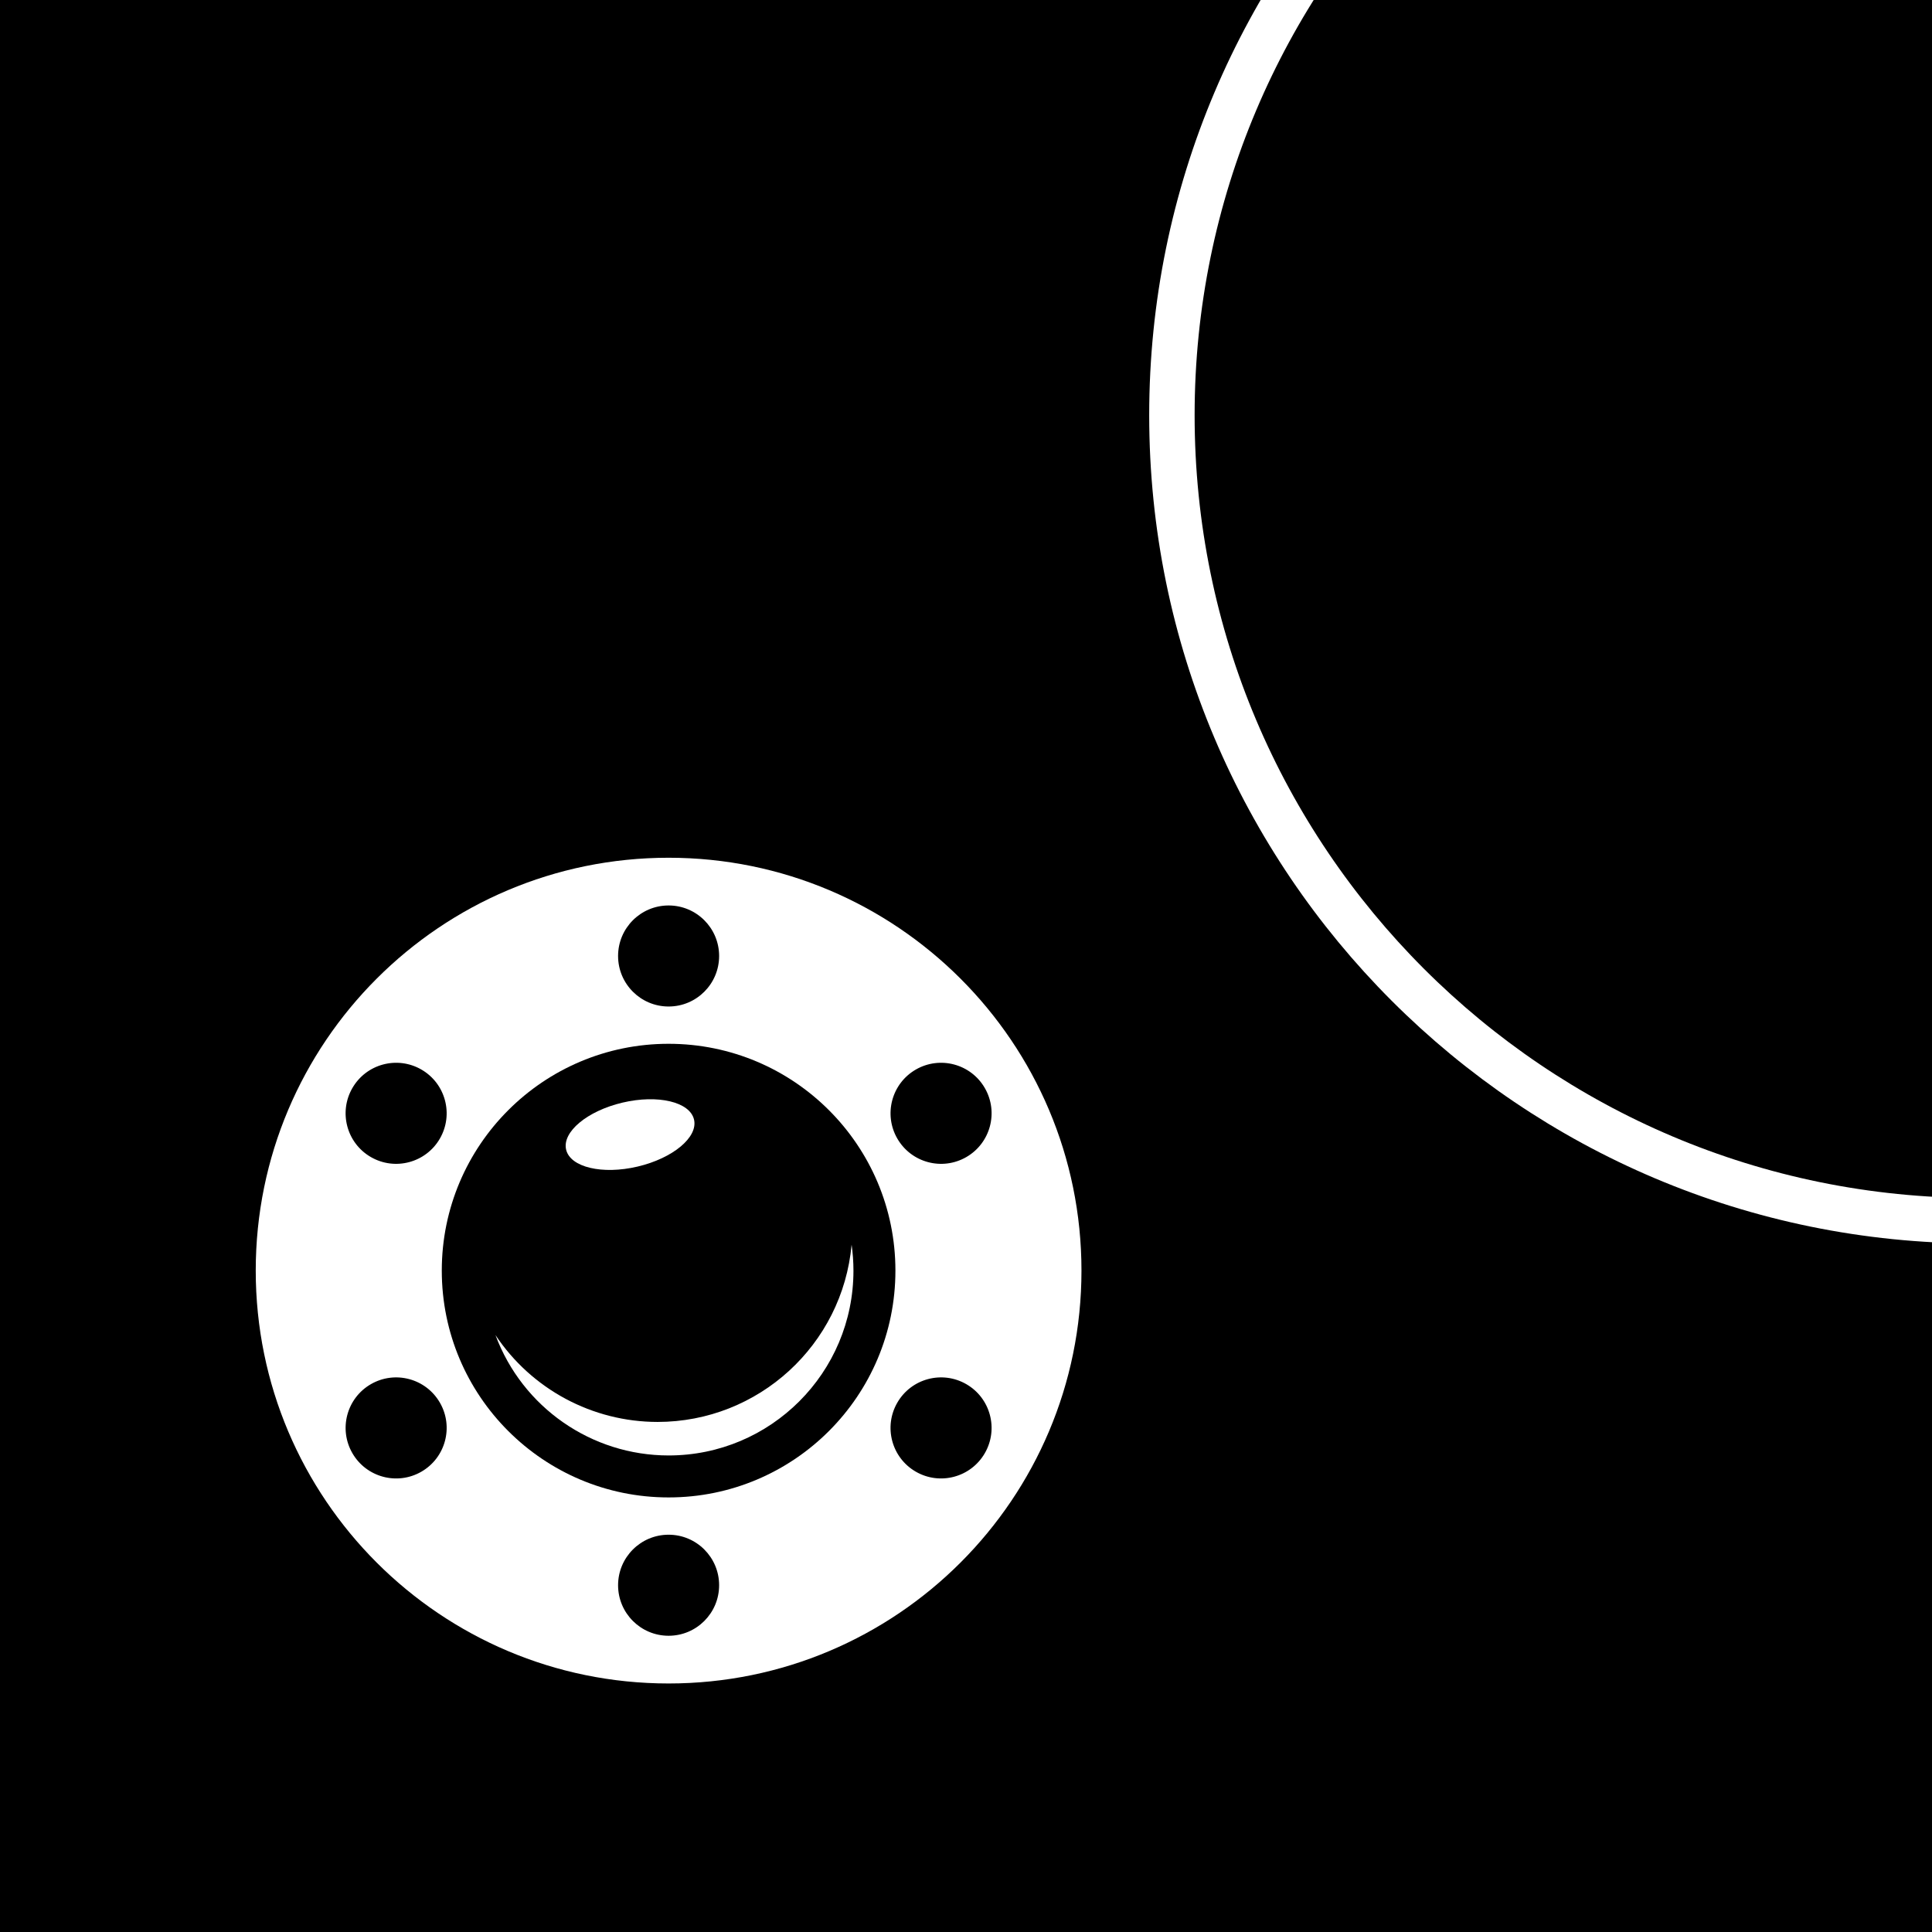
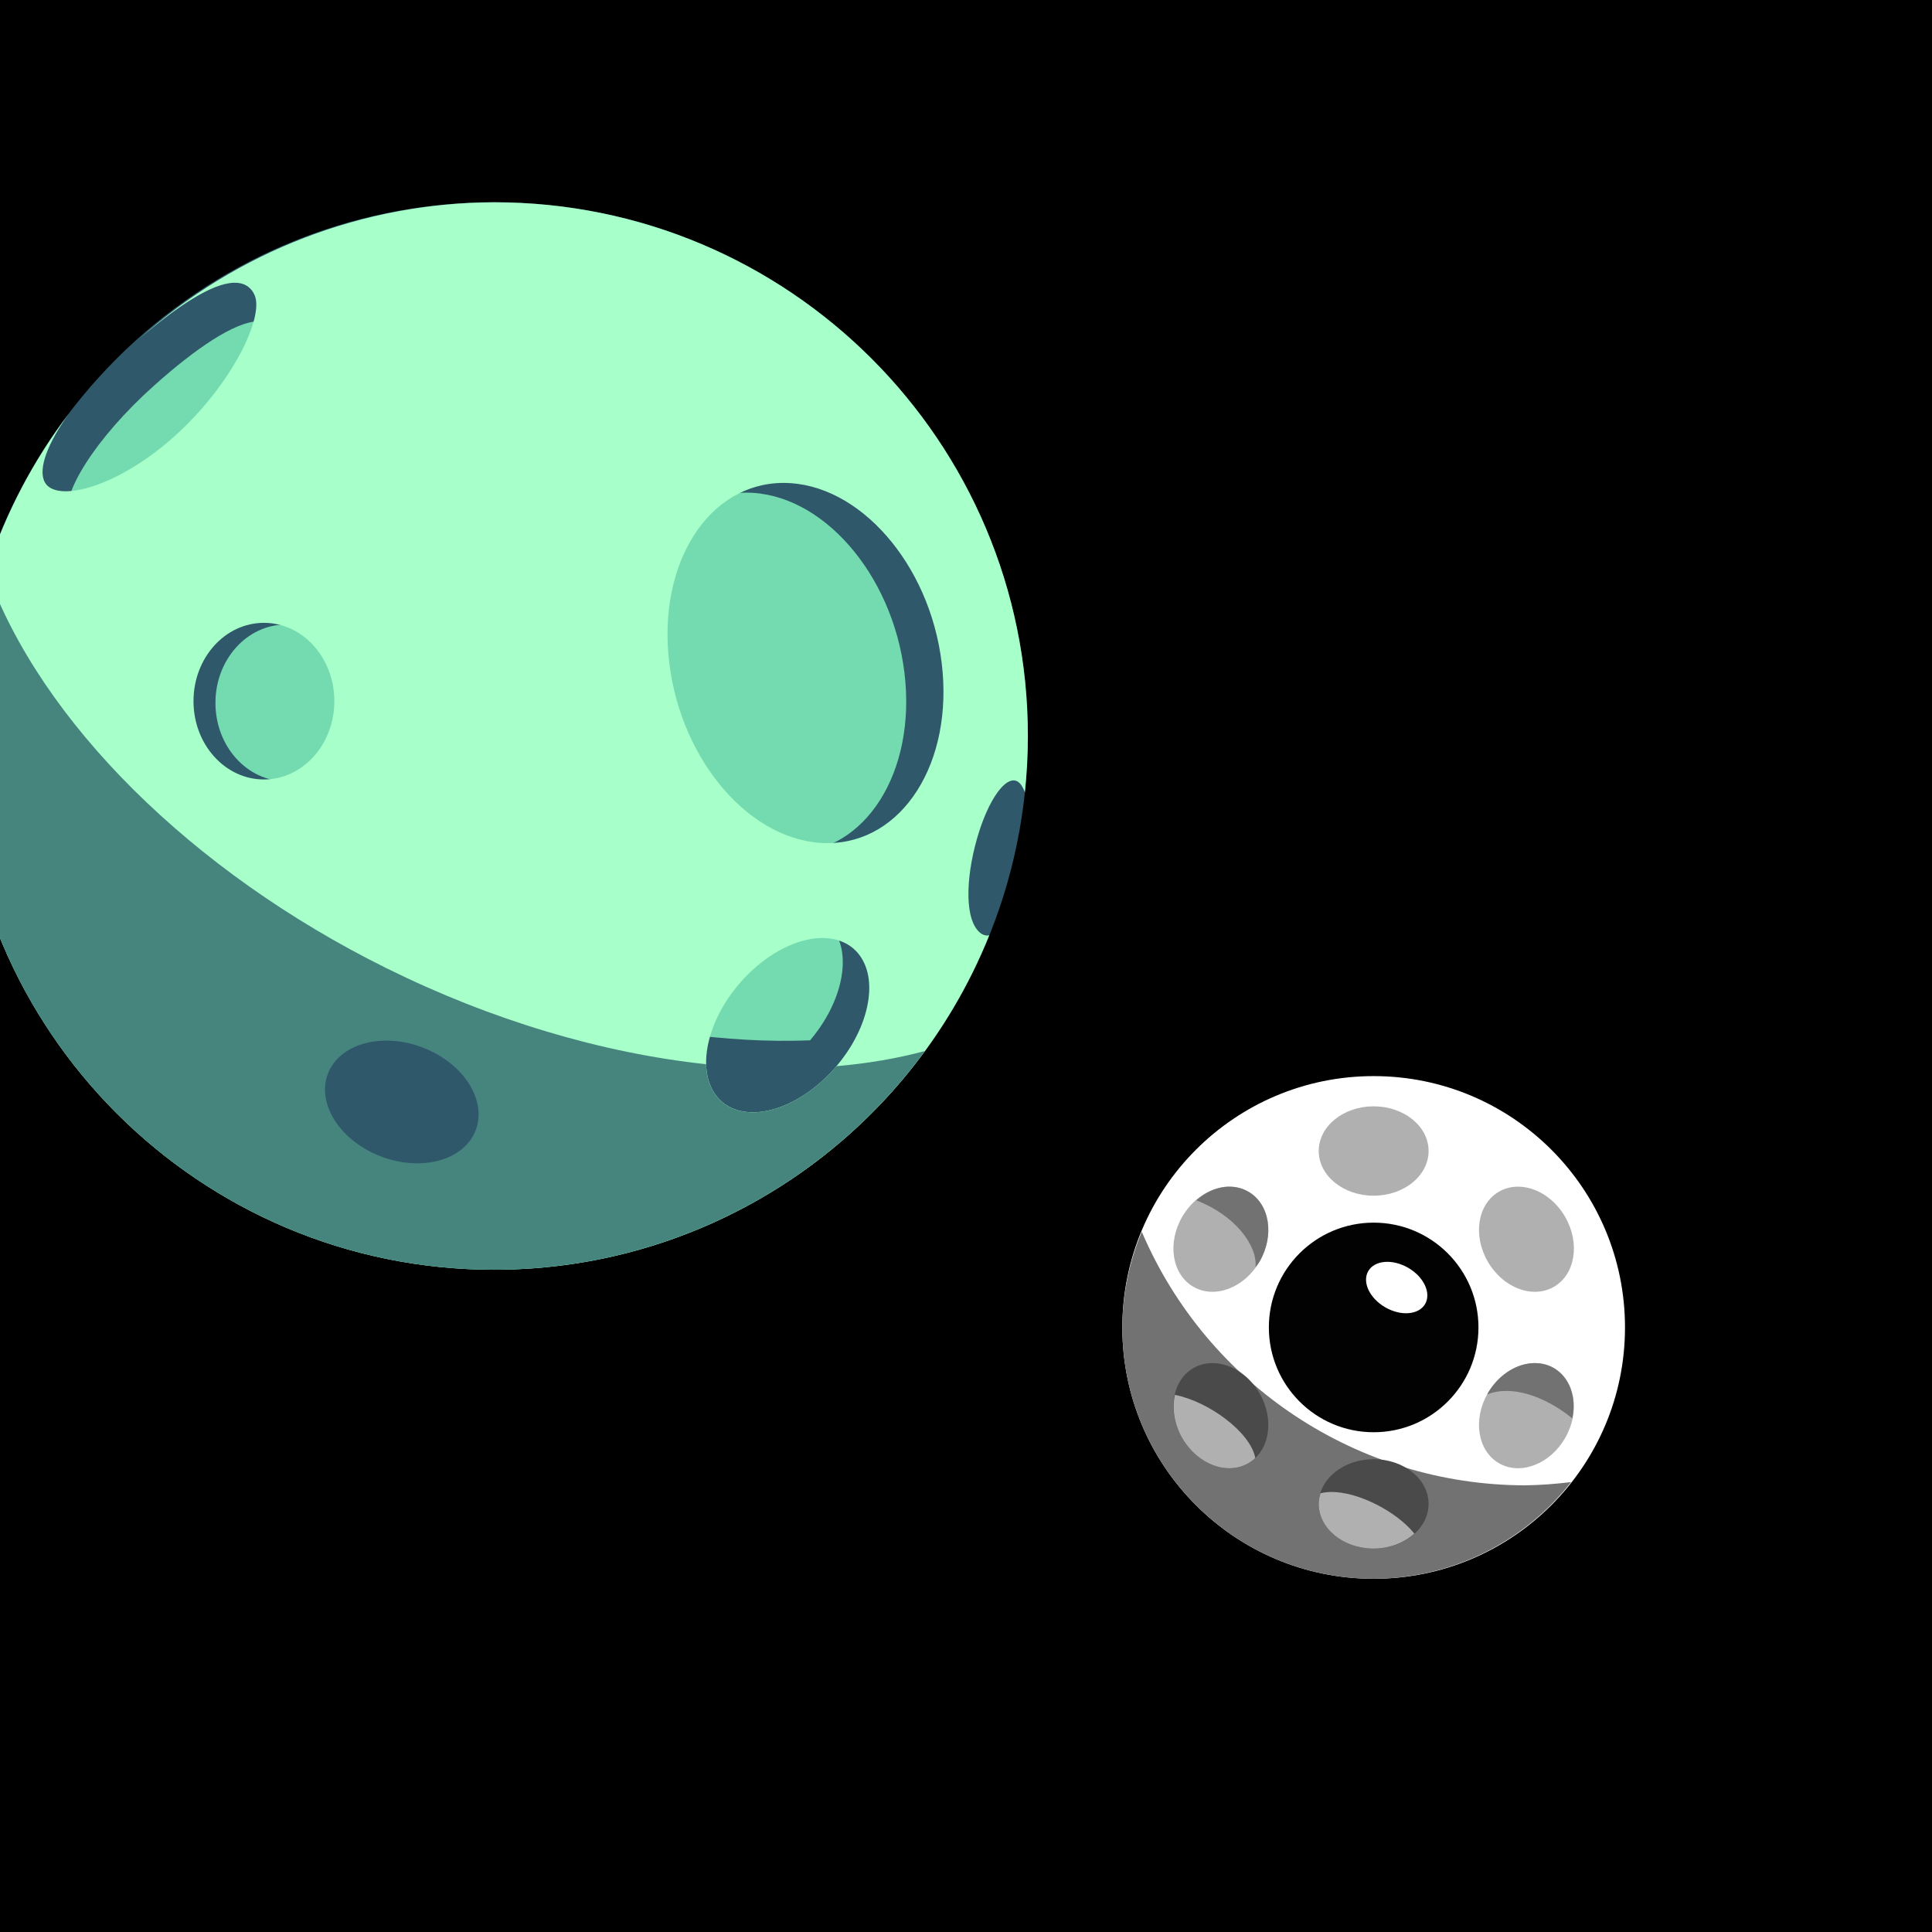
- <svg xmlns="http://www.w3.org/2000/svg" width="45mm" height="45mm" viewBox="0 0 45 45" version="1.1" id="svg1">
+ <svg xmlns="http://www.w3.org/2000/svg" width="256" height="256" viewBox="0 0 67.733 67.733" version="1.1" id="svg1" xml:space="preserve">
  <defs id="defs1" />
  <g id="layer1">
-     <rect style="fill:#000000;stroke:none;stroke-width:1.058;stroke-linejoin:round;stroke-dashoffset:7.8;fill-opacity:1" id="rect3202" width="45" height="45" x="0" y="0" ry="0" />
-     <g id="g3094" transform="matrix(0.4294781,0,0,0.4294781,5.909764,19.93171)" style="stroke-width:2.328">
-       <circle style="fill:#ffffff;fill-opacity:1;stroke-width:1.848;stroke-linejoin:round;stroke-dashoffset:7.8" id="path1" cx="22.5" cy="22.5" r="22.391" />
-       <circle style="fill:#000000;fill-opacity:1;stroke-width:1.848;stroke-linejoin:round;stroke-dashoffset:7.8" id="circle1" cx="22.5" cy="22.5" r="12.301" />
-       <circle style="fill:#000000;fill-opacity:1;stroke:none;stroke-width:2.328;stroke-linejoin:round;stroke-dasharray:none;stroke-dashoffset:7.8;stroke-opacity:1" id="circle2" cx="22.5" cy="5.437" r="2.74" />
-       <ellipse style="fill:#ffffff;fill-opacity:1;stroke:none;stroke-width:1.848;stroke-linejoin:round;stroke-dashoffset:7.8;stroke-opacity:1" id="path10" cx="16.404" cy="19.396" rx="3.563" ry="1.782" transform="rotate(-13.24052)" />
-       <circle style="fill:#000000;fill-opacity:1;stroke:none;stroke-width:2.328;stroke-linejoin:round;stroke-dasharray:none;stroke-dashoffset:7.8;stroke-opacity:1" id="circle956" cx="-22.5" cy="-39.563" r="2.74" transform="scale(-1)" />
-       <circle style="fill:#000000;fill-opacity:1;stroke:none;stroke-width:2.328;stroke-linejoin:round;stroke-dasharray:none;stroke-dashoffset:7.8;stroke-opacity:1" id="circle960" cx="-8.236" cy="13.673" r="2.74" transform="rotate(-60)" />
-       <circle style="fill:#000000;fill-opacity:1;stroke:none;stroke-width:2.328;stroke-linejoin:round;stroke-dasharray:none;stroke-dashoffset:7.8;stroke-opacity:1" id="circle962" cx="8.236" cy="-47.798" r="2.74" transform="rotate(120)" />
-       <circle style="fill:#000000;fill-opacity:1;stroke:none;stroke-width:2.328;stroke-linejoin:round;stroke-dasharray:none;stroke-dashoffset:7.8;stroke-opacity:1" id="circle966" cx="-30.736" cy="-8.827" r="2.74" transform="rotate(-120)" />
-       <circle style="fill:#000000;fill-opacity:1;stroke:none;stroke-width:2.328;stroke-linejoin:round;stroke-dasharray:none;stroke-dashoffset:7.8;stroke-opacity:1" id="circle968" cx="30.736" cy="-25.298" r="2.74" transform="rotate(60)" />
-       <path id="circle986" style="opacity:1;fill:#ffffff;fill-opacity:1;stroke-width:1.848;stroke-linejoin:round;stroke-dashoffset:7.8" d="M 32.425,21.095 A 10.57,10.57 0 0 1 21.904,30.707 10.57,10.57 0 0 1 13.11,25.995 10.025,10.025 0 0 0 22.5,32.525 10.025,10.025 0 0 0 32.525,22.5 10.025,10.025 0 0 0 32.425,21.095 Z" />
+     <rect style="opacity:1;fill:#000000;fill-opacity:1;stroke:none;stroke-width:0.1;stroke-linecap:round;stroke-linejoin:round;stroke-dasharray:none;stroke-dashoffset:7.8;stroke-opacity:1" id="rect13" width="67.733" height="67.733" x="0" y="0" />
+     <g id="g13" transform="matrix(2.02117,0,0,2.02117,-87.29572,-242.5516)" style="stroke-width:0.495">
+       <circle style="opacity:1;fill:#2f586b;fill-opacity:1;stroke:none;stroke-width:0.049;stroke-linecap:round;stroke-linejoin:round;stroke-dasharray:none;stroke-dashoffset:7.8;stroke-opacity:1" id="circle7" cx="51.761" cy="132.772" r="9.258" />
+       <path id="ellipse1" style="opacity:1;fill:#74dbb0;fill-opacity:1;stroke:none;stroke-width:0.05;stroke-linecap:round;stroke-linejoin:round;stroke-dasharray:none;stroke-dashoffset:7.8;stroke-opacity:1" d="m 32.391,126.503 c -0.417,0.015 -1.145,0.476 -1.946,1.127 -1.114,0.905 -1.909,1.951 -1.754,2.354 0.143,0.371 1.229,0.112 2.343,-0.792 1.114,-0.905 1.829,-2.105 1.69,-2.484 -0.054,-0.147 -0.17,-0.21 -0.333,-0.204 z m 8.103,2.996 a 2.363,3.147 0 0 0 -2.362,3.147 2.363,3.147 0 0 0 2.363,3.147 2.363,3.147 0 0 0 2.362,-3.147 2.363,3.147 0 0 0 -2.363,-3.147 z m -8.265,2.305 a 1.187,1.408 25.984 0 0 -1.387,1.369 1.187,1.408 25.984 0 0 1.056,1.369 1.187,1.408 25.984 0 0 1.386,-1.369 1.187,1.408 25.984 0 0 -1.056,-1.369 z m 8.203,5.028 a 1.044,1.867 44.257 0 0 -1.326,0.63 1.044,1.867 44.257 0 0 -0.907,1.481 10.426,6.928 25.257 0 0 2.245,0.126 1.044,1.867 44.257 0 0 0.626,-1.95 1.044,1.867 44.257 0 0 -0.638,-0.287 z" transform="matrix(1,0,0.1207872,0.9926784,0,0)" />
+       <path id="path1" style="opacity:1;fill:#a7ffc9;fill-opacity:1;stroke:none;stroke-width:0.049;stroke-linecap:round;stroke-linejoin:round;stroke-dasharray:none;stroke-dashoffset:7.8;stroke-opacity:1" d="m 51.761,123.514 c -2.273,0.007 -4.463,0.851 -6.154,2.369 0.654,-0.563 1.255,-0.96 1.637,-0.973 0.163,-0.006 0.286,0.057 0.358,0.203 0.185,0.375 -0.386,1.567 -1.39,2.465 -1.004,0.898 -2.059,1.155 -2.247,0.787 -0.118,-0.231 0.056,-0.674 0.417,-1.181 -1.218,1.608 -1.877,3.571 -1.877,5.588 -5.5e-5,5.113 4.145,9.258 9.257,9.258 3.778,3e-5 7.177,-2.296 8.588,-5.801 -0.065,0.013 -0.129,-0.009 -0.189,-0.072 -0.258,-0.273 -0.205,-1.045 0.015,-1.732 0.165,-0.515 0.405,-0.878 0.591,-0.883 0.062,-0.002 0.118,0.037 0.163,0.122 0.014,0.027 0.027,0.055 0.038,0.084 0.034,-0.324 0.052,-0.65 0.052,-0.976 6e-5,-5.113 -4.145,-9.258 -9.258,-9.258 z m 5.022,4.868 c 1.305,2.1e-4 2.533,1.399 2.742,3.124 0.21,1.725 -0.678,3.124 -1.982,3.124 -1.305,1.6e-4 -2.533,-1.398 -2.743,-3.124 -0.21,-1.725 0.678,-3.124 1.983,-3.124 z m -9.014,2.427 c 0.674,8e-5 1.221,0.608 1.221,1.358 7.8e-5,0.75 -0.547,1.358 -1.221,1.359 -0.675,2.4e-4 -1.222,-0.608 -1.222,-1.359 1.75e-4,-0.75 0.547,-1.358 1.222,-1.358 z m 9.649,5.468 c 0.285,-0.01 0.522,0.09 0.673,0.285 0.379,0.489 0.131,1.434 -0.552,2.11 -0.684,0.677 -1.545,0.829 -1.923,0.341 -0.378,-0.489 -0.131,-1.433 0.552,-2.11 0.385,-0.381 0.847,-0.613 1.25,-0.626 z" />
+       <path id="circle9" style="opacity:1;fill:#46847e;fill-opacity:1;stroke:none;stroke-width:0.049;stroke-linecap:round;stroke-linejoin:round;stroke-dasharray:none;stroke-dashoffset:7.8;stroke-opacity:1" d="m 42.958,129.908 c -0.301,0.925 -0.454,1.892 -0.454,2.864 -5.5e-5,5.113 4.145,9.258 9.257,9.258 2.954,-4e-5 5.73,-1.41 7.473,-3.794 -0.484,0.13 -0.998,0.217 -1.534,0.263 -0.051,0.06 -0.105,0.118 -0.162,0.174 -0.684,0.677 -1.545,0.829 -1.923,0.341 -0.115,-0.148 -0.172,-0.338 -0.177,-0.549 -1.794,-0.192 -3.713,-0.758 -5.545,-1.666 -3.379,-1.674 -6.001,-4.279 -6.935,-6.891 z" />
+       <path id="path9" style="opacity:1;fill:#2f586b;fill-opacity:1;stroke:none;stroke-width:0.049;stroke-linecap:round;stroke-linejoin:round;stroke-dasharray:none;stroke-dashoffset:7.8;stroke-opacity:1" d="m 49.855,138.056 c 0.285,-0.007 0.585,0.064 0.852,0.202 0.671,0.345 0.969,1.01 0.667,1.486 -0.302,0.476 -1.091,0.582 -1.761,0.238 -0.67,-0.345 -0.969,-1.01 -0.667,-1.486 0.17,-0.268 0.506,-0.43 0.909,-0.44 z" />
    </g>
-     <circle style="fill:none;stroke:#ffffff;stroke-width:1.058;stroke-linejoin:round;stroke-dashoffset:7.8" id="path3148" cx="46.058" cy="9.671" r="18.762" />
+     <g id="g234" transform="matrix(0.0244764,0,0,0.0244764,39.34692,37.72651)" style="stroke-width:10.81">
+       <circle style="fill:#ffffff;fill-opacity:1;stroke:none;stroke-width:32.429;stroke-linejoin:round;stroke-dashoffset:7.8;stroke-opacity:1" id="path344" cx="360" cy="360" r="360" />
+       <circle style="fill:#020202;fill-opacity:1;stroke:none;stroke-width:32.429;stroke-linejoin:round;stroke-dashoffset:7.8;stroke-opacity:1" id="circle1006" cx="360" cy="360" r="150.111" />
+       <path id="path1318" style="fill:#b0b0b0;fill-opacity:1;stroke:none;stroke-width:32.429;stroke-linejoin:round;stroke-dashoffset:7.8;stroke-opacity:1" d="M 360,43.285 A 78.68,64.005 0 0 0 281.32,107.289 78.68,64.005 0 0 0 360,171.295 78.68,64.005 0 0 0 438.68,107.289 78.68,64.005 0 0 0 360,43.285 Z M 156.279,158.445 a 64.005,78.68 30 0 0 -8.779,0.188 64.005,78.68 30 0 0 -61.783,43.01 64.005,78.68 30 0 0 16.088,100.141 64.005,78.68 30 0 0 94.771,-36.137 64.005,78.68 30 0 0 -16.092,-100.141 64.005,78.68 30 0 0 -24.205,-7.061 z m 407.441,0 a 78.68,64.005 60 0 0 -24.205,7.061 78.68,64.005 60 0 0 -16.092,100.141 78.68,64.005 60 0 0 94.771,36.137 78.68,64.005 60 0 0 16.088,-100.141 78.68,64.005 60 0 0 -61.783,-43.01 78.68,64.005 60 0 0 -8.779,-0.188 z m 30.268,252.711 a 64.005,78.68 30 0 0 -8.779,0.188 64.005,78.68 30 0 0 -61.785,43.01 64.005,78.68 30 0 0 16.092,100.141 64.005,78.68 30 0 0 94.768,-36.137 64.005,78.68 30 0 0 -16.088,-100.141 64.005,78.68 30 0 0 -24.207,-7.061 z" />
+       <path id="circle1304" style="fill:#727272;fill-opacity:1;stroke:none;stroke-width:32.429;stroke-linejoin:round;stroke-dashoffset:7.8;stroke-opacity:1" d="m 147.5,158.633 a 64.005,78.68 30 0 0 -41.609,19.326 c 55.179,21.038 88.001,64.631 84.854,95.682 a 64.005,78.68 30 0 0 5.832,-7.994 A 64.005,78.68 30 0 0 180.484,165.506 64.005,78.68 30 0 0 147.5,158.633 Z M 27.873,222.945 A 360,360 0 0 0 0,360 360,360 0 0 0 360,720 360,360 0 0 0 642.773,581.453 598.088,598.088 0 0 1 576.977,586.158 598.088,598.088 0 0 1 27.873,222.945 Z M 585.209,411.344 a 64.005,78.68 30 0 0 -61.785,43.01 64.005,78.68 30 0 0 -0.682,1.537 c 35.114,-13.892 82.762,2.691 121.732,34.311 a 64.005,78.68 30 0 0 -26.279,-71.984 64.005,78.68 30 0 0 -32.986,-6.873 z" />
+       <path id="circle1008" style="fill:#4a4a4a;fill-opacity:1;stroke:none;stroke-width:32.429;stroke-linejoin:round;stroke-dashoffset:7.8;stroke-opacity:1" d="m 126.012,411.156 a 78.68,64.005 60 0 0 -24.207,7.061 78.68,64.005 60 0 0 -16.088,100.141 78.68,64.005 60 0 0 94.768,36.137 78.68,64.005 60 0 0 16.092,-100.141 78.68,64.005 60 0 0 -61.785,-43.01 78.68,64.005 60 0 0 -8.779,-0.188 z M 360,548.707 A 78.68,64.005 0 0 0 281.32,612.713 78.68,64.005 0 0 0 360,676.715 78.68,64.005 0 0 0 438.68,612.713 78.68,64.005 0 0 0 360,548.707 Z" />
+       <path id="path1241" style="fill:#b0b0b0;fill-opacity:1;stroke:none;stroke-width:10.81px;stroke-linecap:butt;stroke-linejoin:miter;stroke-opacity:1" d="m 75.396,456.592 a 78.68,64.005 60 0 0 10.32,61.766 78.68,64.005 60 0 0 94.768,36.137 78.68,64.005 60 0 0 9.98,-7.486 C 183.432,509.705 123.329,466.058 75.396,456.592 Z M 297.607,595.699 c -4.886,0.129 -9.5,0.778 -13.836,1.875 A 78.68,64.005 0 0 0 281.32,612.713 78.68,64.005 0 0 0 360,676.715 78.68,64.005 0 0 0 418.205,655.242 C 393.849,624.552 337.838,594.635 297.607,595.699 Z" />
+       <path id="path2777" style="fill:#ffffff;fill-opacity:1;stroke:none;stroke-width:32.429;stroke-linejoin:round;stroke-dashoffset:7.8;stroke-opacity:1" d="m 409.35,274.523 c -22.5,-12.99 -48.064,-10.836 -57.099,4.812 -9.034,15.648 1.882,38.864 24.382,51.855 22.5,12.99 48.064,10.836 57.099,-4.812 9.034,-15.648 -1.882,-38.864 -24.382,-51.855 z" />
+     </g>
  </g>
</svg>
